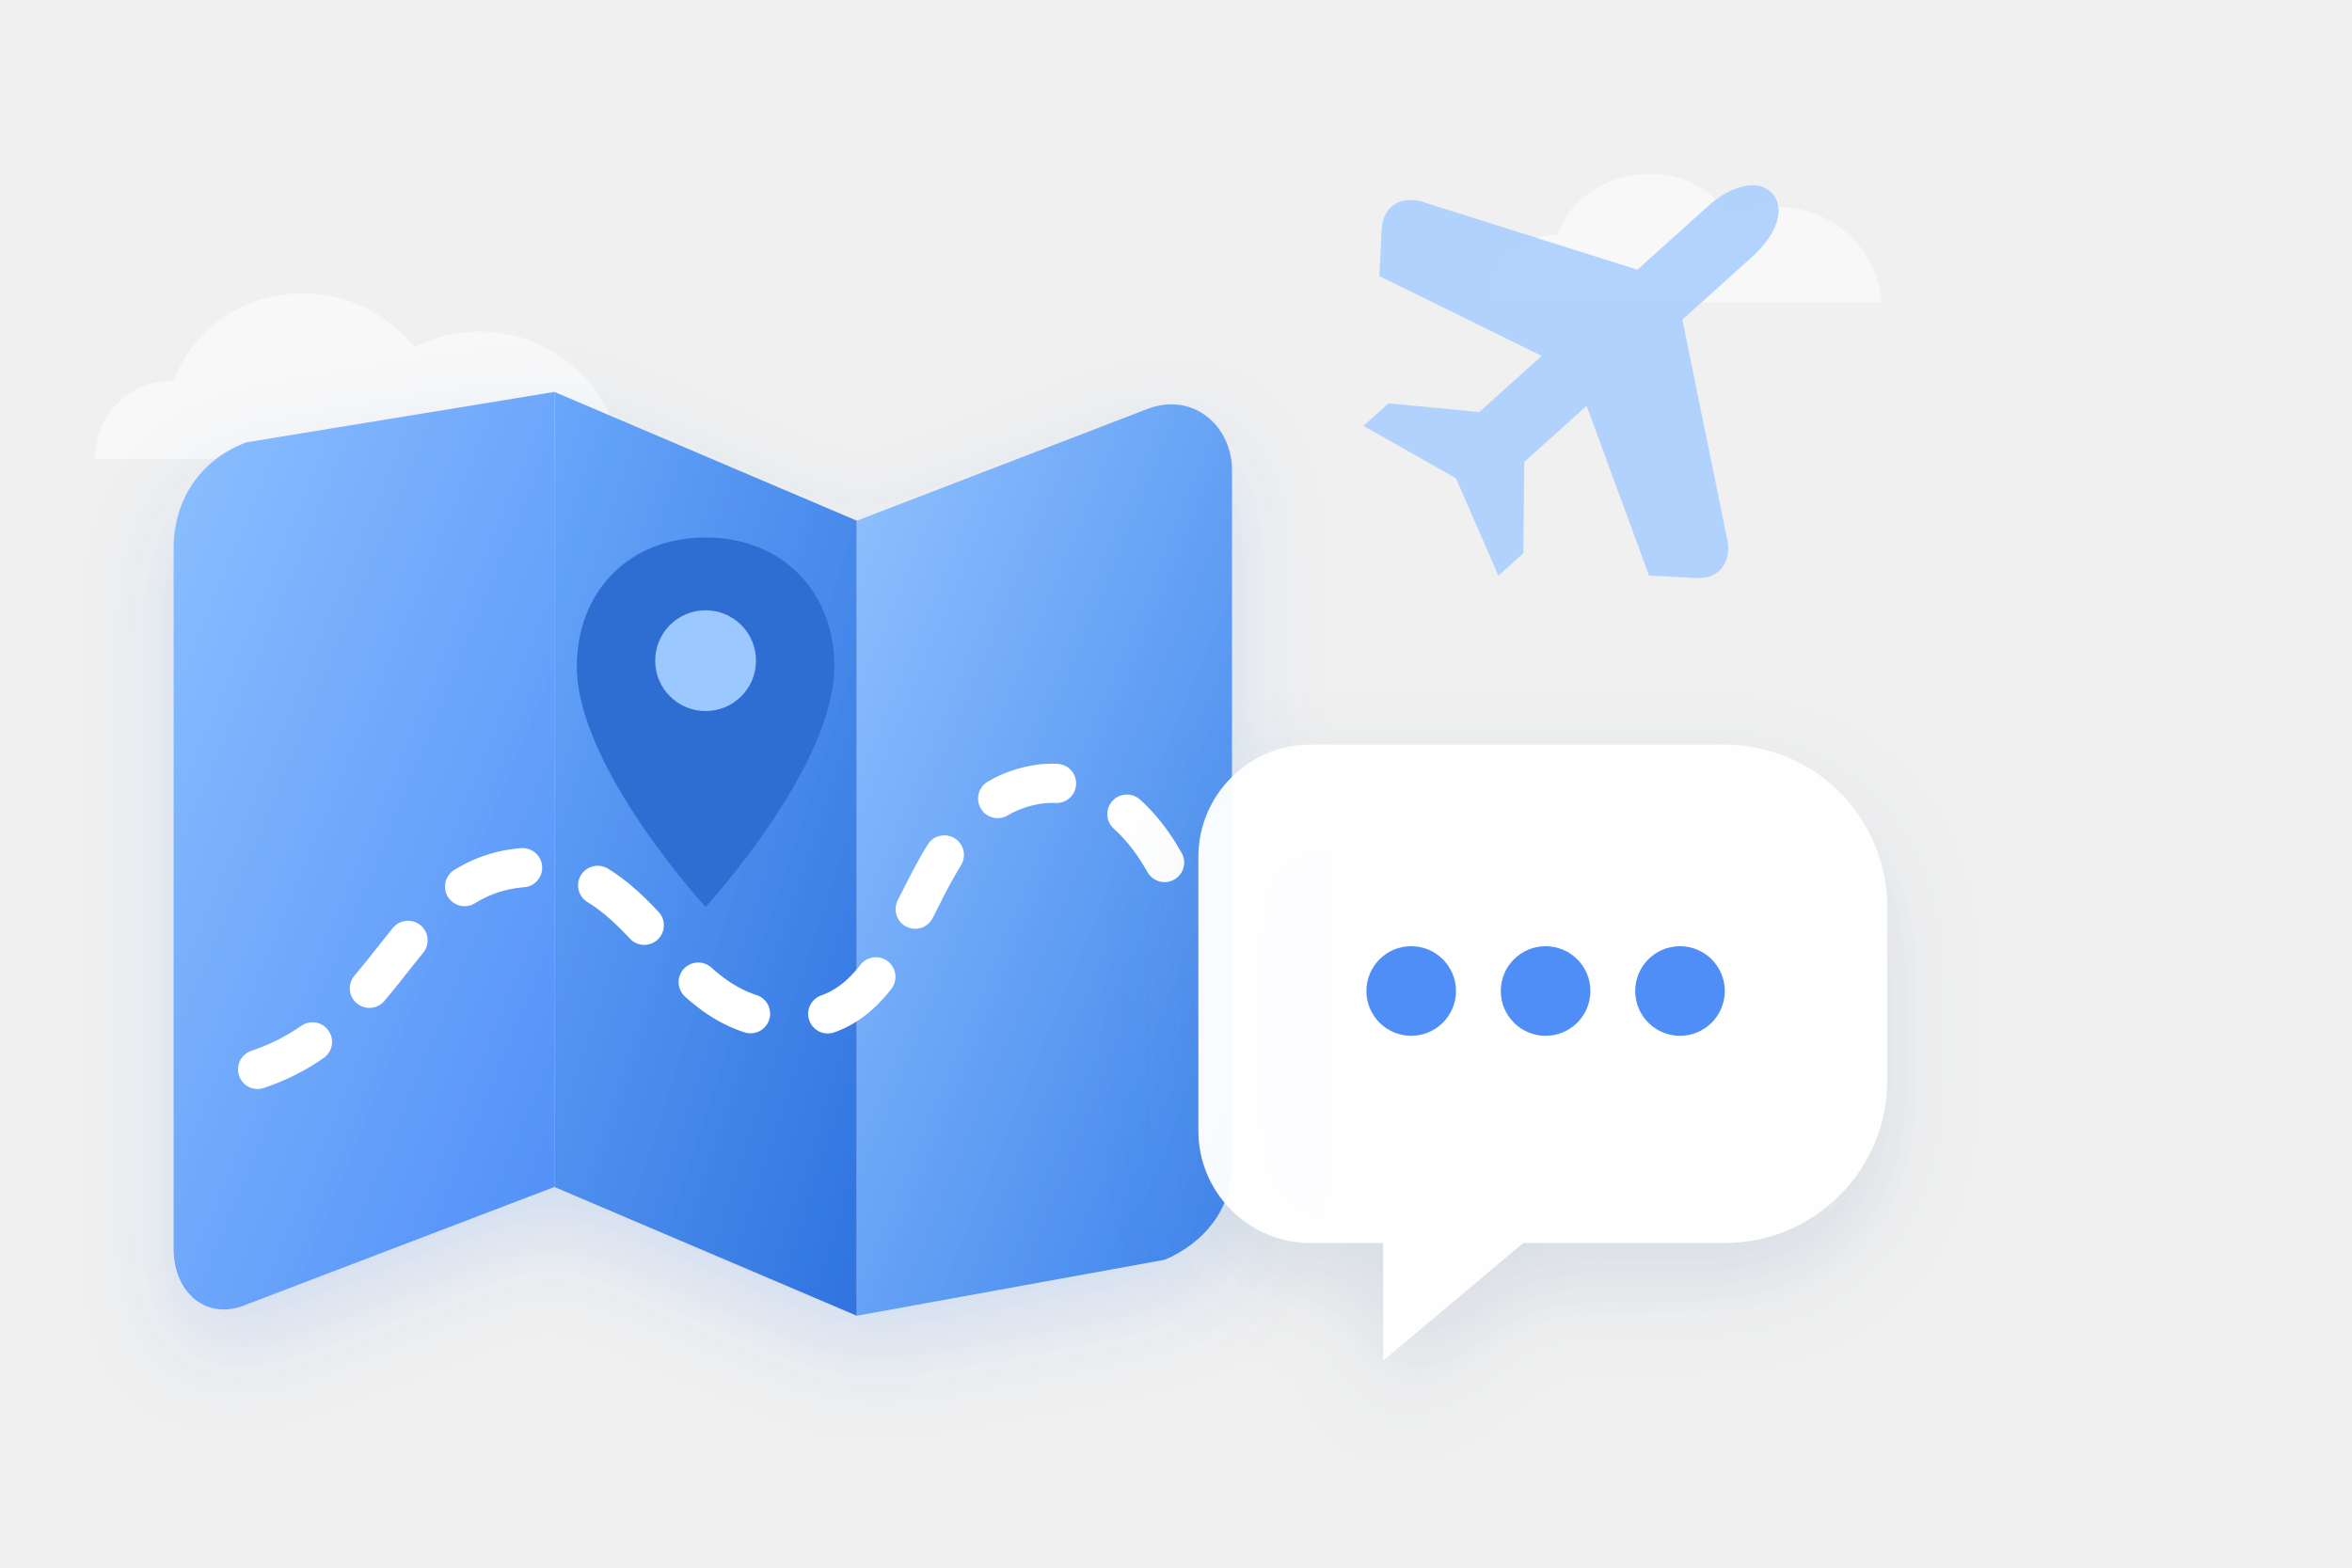
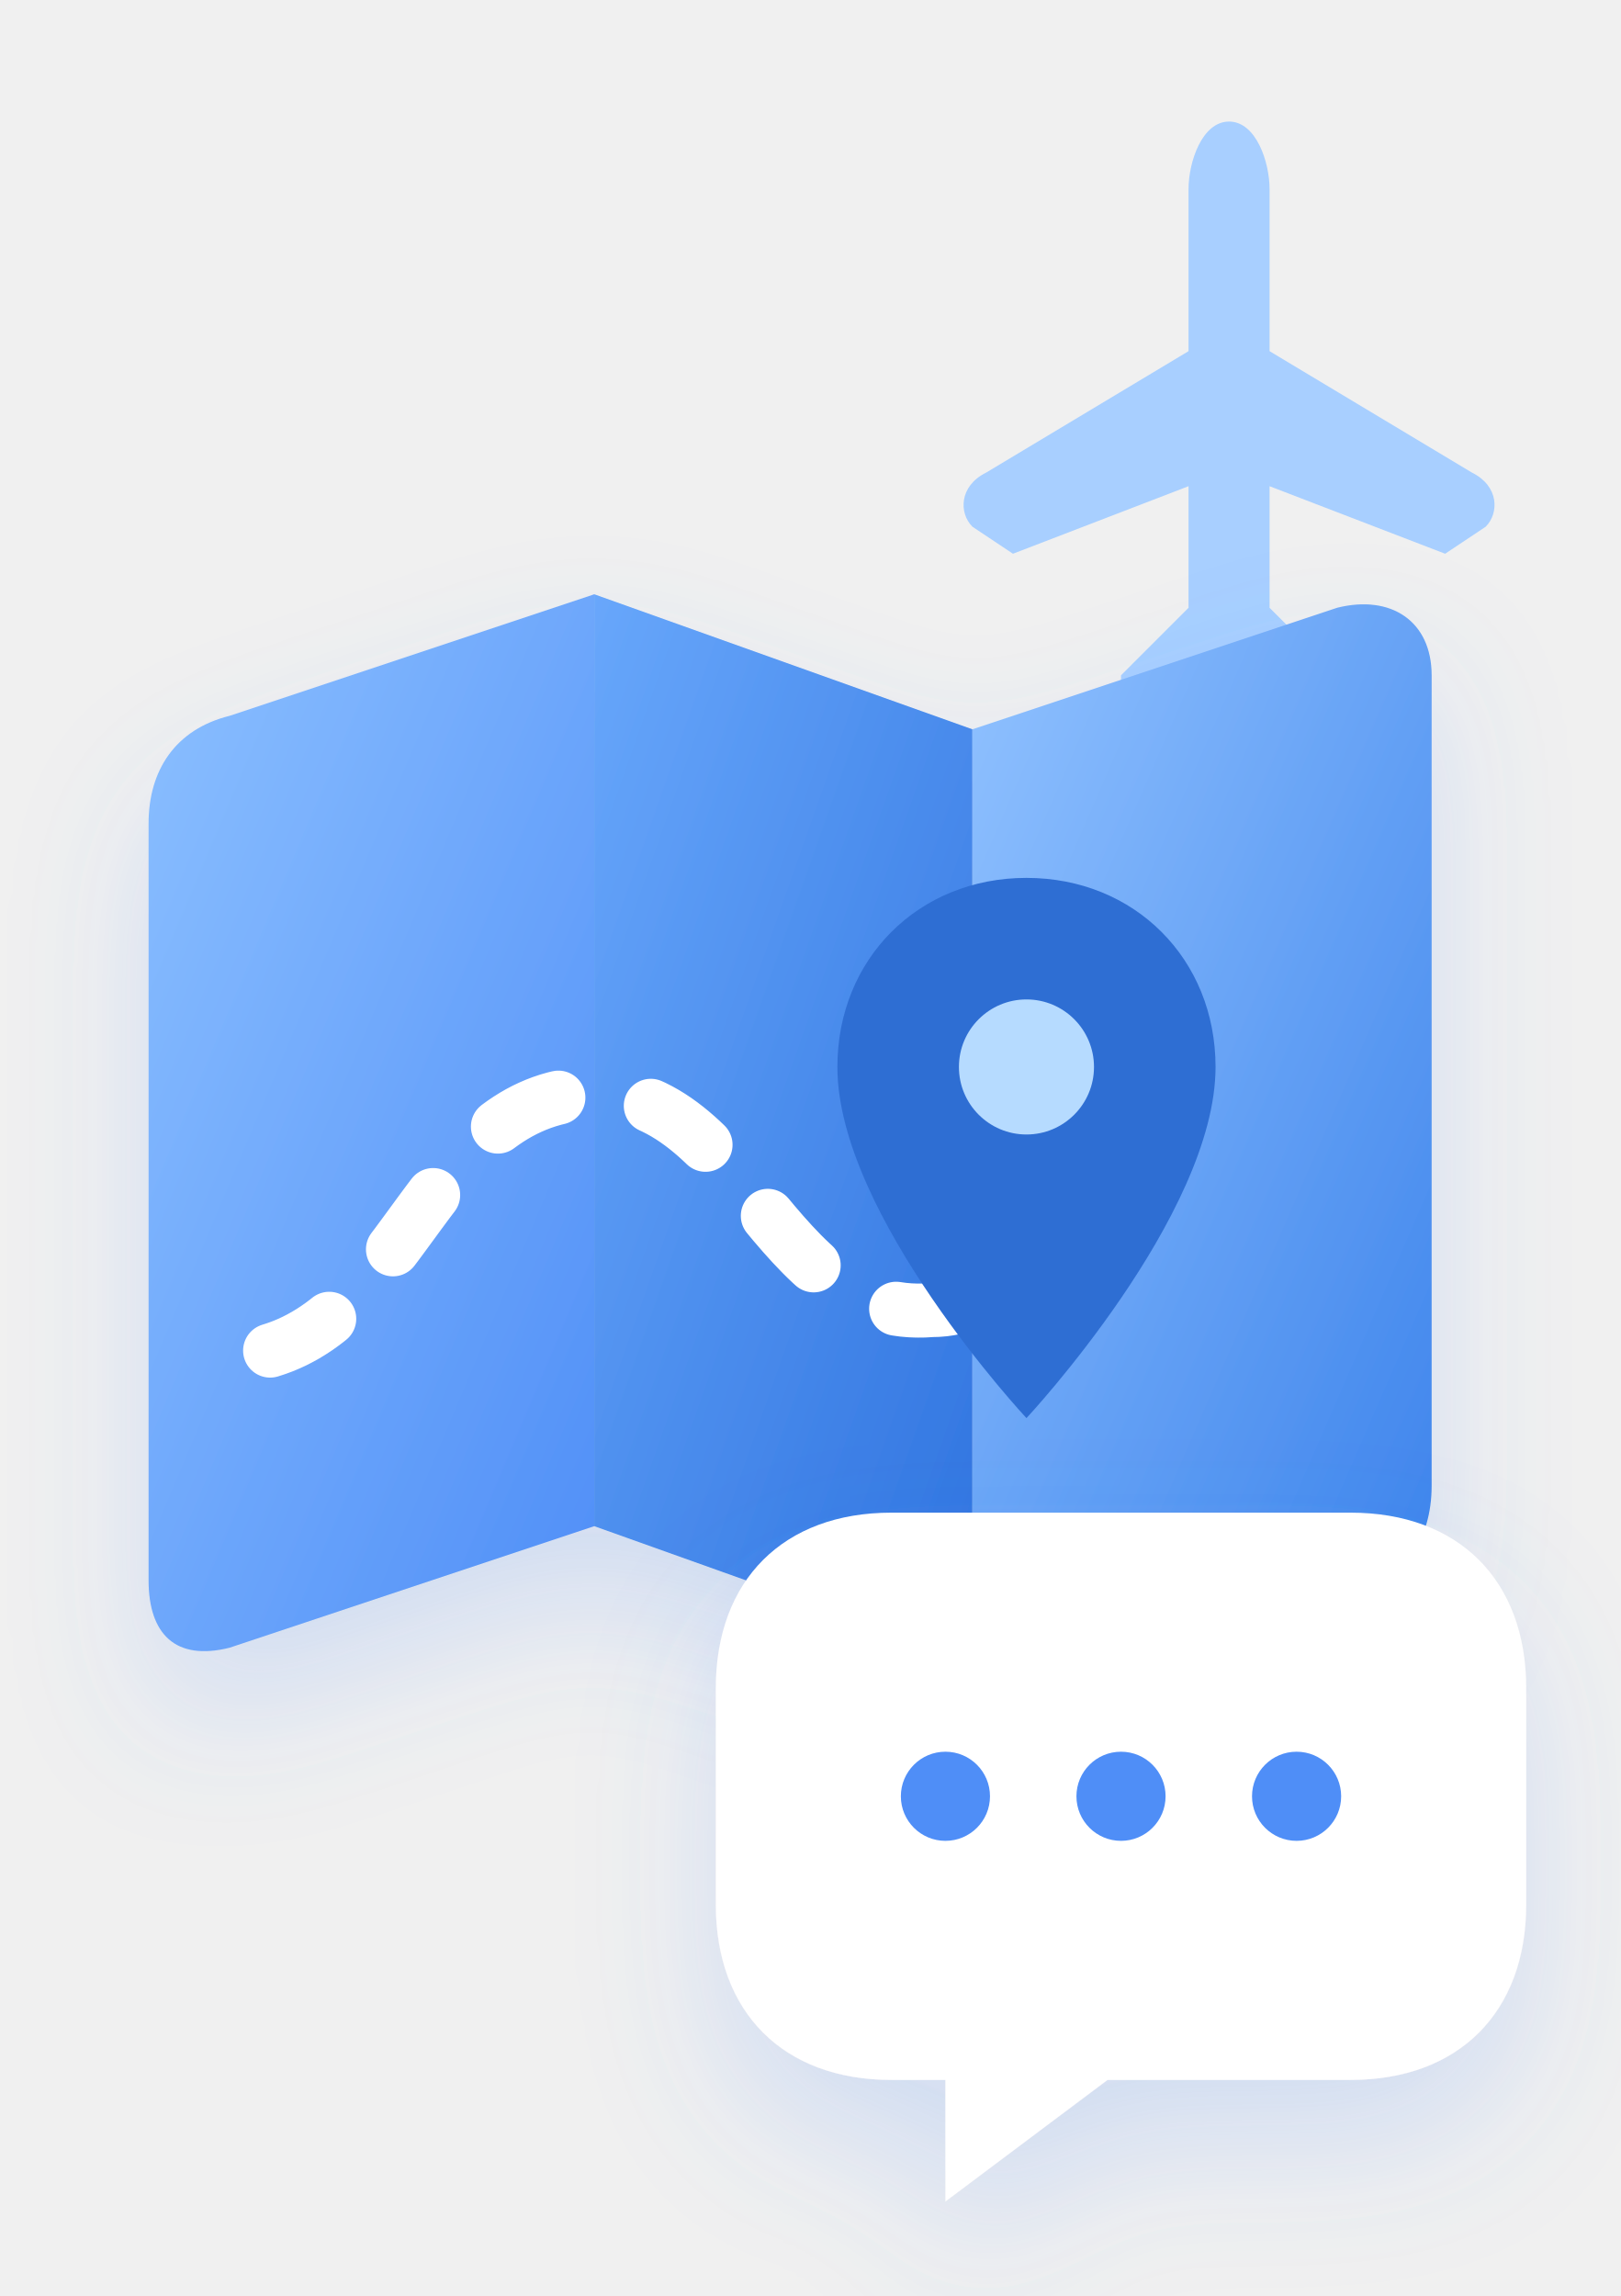
- <svg xmlns="http://www.w3.org/2000/svg" viewBox="0 0 420 280" preserveAspectRatio="xMinYMid meet" role="img" aria-label="">
+ <svg xmlns="http://www.w3.org/2000/svg" width="120" height="170" viewBox="0 0 120 170" role="img" aria-label="">
  <defs>
-     <linearGradient id="mapA" x1="0" y1="0" x2="1" y2="1">
+     <linearGradient id="mapLeft" x1="0" y1="0" x2="1" y2="1">
      <stop stop-color="#8cc0ff" />
      <stop offset="1" stop-color="#4f8ef7" />
    </linearGradient>
-     <linearGradient id="mapB" x1="0" y1="0" x2="1" y2="1">
+     <linearGradient id="mapMiddle" x1="0" y1="0" x2="1" y2="1">
      <stop stop-color="#68a7fb" />
      <stop offset="1" stop-color="#2f73df" />
    </linearGradient>
-     <linearGradient id="mapC" x1="0" y1="0" x2="1" y2="1">
+     <linearGradient id="mapRight" x1="0" y1="0" x2="1" y2="1">
      <stop stop-color="#91c2ff" />
      <stop offset="1" stop-color="#3b82eb" />
    </linearGradient>
-     <filter id="shadow" x="-25%" y="-25%" width="150%" height="165%">
-       <feDropShadow dx="0" dy="7" stdDeviation="8" flood-color="#4f8ef7" flood-opacity=".18" />
-     </filter>
-     <filter id="glass" x="-25%" y="-25%" width="150%" height="165%">
-       <feDropShadow dx="0" dy="7" stdDeviation="8" flood-color="#557cae" flood-opacity=".17" />
+     <filter id="softShadow" x="-25%" y="-25%" width="150%" height="160%">
+       <feDropShadow dx="0" dy="5" stdDeviation="5" flood-color="#4f8ef7" flood-opacity=".19" />
    </filter>
  </defs>
-   <g fill="#fff" opacity=".55">
-     <path d="M31 68c7-18 31-21 43-6 16-8 35 2 37 20H17c0-8 6-14 14-14z" />
-     <path d="M278 42c5-13 24-15 31-3 12-6 26 2 27 15h-70c0-7 5-12 12-12z" />
+   <path d="M91 9c-2 0-3 3-3 5v12l-15 9c-2 1-2 3-1 4l3 2 13-5v9l-5 5v3l8-3 8 3v-3l-5-5v-9l13 5 3-2c1-1 1-3-1-4l-15-9V14c0-2-1-5-3-5z" fill="#a8cfff" />
+   <g filter="url(#softShadow)">
+     <path d="M11 61c0-4 2-7 6-8l27-9v69l-27 9c-4 1-6-1-6-5z" fill="url(#mapLeft)" />
+     <path d="m44 44 28 10v69l-28-10z" fill="url(#mapMiddle)" />
+     <path d="m72 54 27-9c4-1 7 1 7 5v60c0 4-2 7-6 8l-28 5z" fill="url(#mapRight)" />
+     <path d="M20 100c10-3 12-18 23-19 12-1 14 17 26 16 10 0 11-18 25-20" fill="none" stroke="#fff" stroke-width="4" stroke-linecap="round" stroke-dasharray="5 7" />
+     <path d="M76 65c-8 0-14 6-14 14 0 11 14 26 14 26s14-15 14-26c0-8-6-14-14-14z" fill="#2f6ed3" />
+     <circle cx="76" cy="79" r="5" fill="#b6dbff" />
  </g>
-   <g transform="translate(31 70)" filter="url(#shadow)">
-     <path d="M0 28c0-9 5-16 13-19L68 0v142l-55 21c-7 3-13-2-13-10z" fill="url(#mapA)" />
-     <path d="M68 0l54 23v142l-54-23z" fill="url(#mapB)" />
-     <path d="M122 23l52-20c8-3 15 3 15 11v124c0 8-5 14-12 17l-55 10z" fill="url(#mapC)" />
-     <path d="M15 121c24-8 26-34 47-36 24-2 26 29 50 27 22-1 19-39 43-42 10-1 18 6 23 16" fill="none" stroke="#fff" stroke-width="7" stroke-linecap="round" stroke-dasharray="11 14" />
-     <g transform="translate(72 26)">
-       <path d="M23 0C9 0 0 10 0 23c0 18 23 43 23 43s23-25 23-43C46 10 37 0 23 0z" fill="#2f6ed3" />
-       <circle cx="23" cy="22" r="9" fill="#9bc8ff" />
-     </g>
-   </g>
-   <g transform="translate(238 19) rotate(48 48 43)" fill="#9fc9ff" opacity=".78">
-     <path d="M48 2c-4 0-6 5-6 10v17L8 49c-4 2-5 6-2 9l6 6 30-12v15L30 78v6l18-6 18 6v-6L54 67V52l30 12 6-6c3-3 2-7-2-9L54 29V12c0-5-2-10-6-10z" />
-   </g>
-   <g transform="translate(214 133)" filter="url(#glass)">
-     <path d="M20 0h74c16 0 29 13 29 29v31c0 16-13 29-29 29H58l-25 21V89H20C9 89 0 80 0 69V20C0 9 9 0 20 0z" fill="#fff" opacity=".96" />
-     <circle cx="38" cy="44" r="8" fill="#4f8ef7" />
-     <circle cx="62" cy="44" r="8" fill="#4f8ef7" />
-     <circle cx="86" cy="44" r="8" fill="#4f8ef7" />
+   <g filter="url(#softShadow)">
+     <path d="M66 112h34c8 0 13 5 13 13v16c0 8-5 13-13 13H82l-12 9v-9h-4c-8 0-13-5-13-13v-16c0-8 5-13 13-13z" fill="#fff" />
+     <circle cx="70" cy="133" r="3.3" fill="#4f8ef7" />
+     <circle cx="83" cy="133" r="3.3" fill="#4f8ef7" />
+     <circle cx="96" cy="133" r="3.3" fill="#4f8ef7" />
  </g>
</svg>
